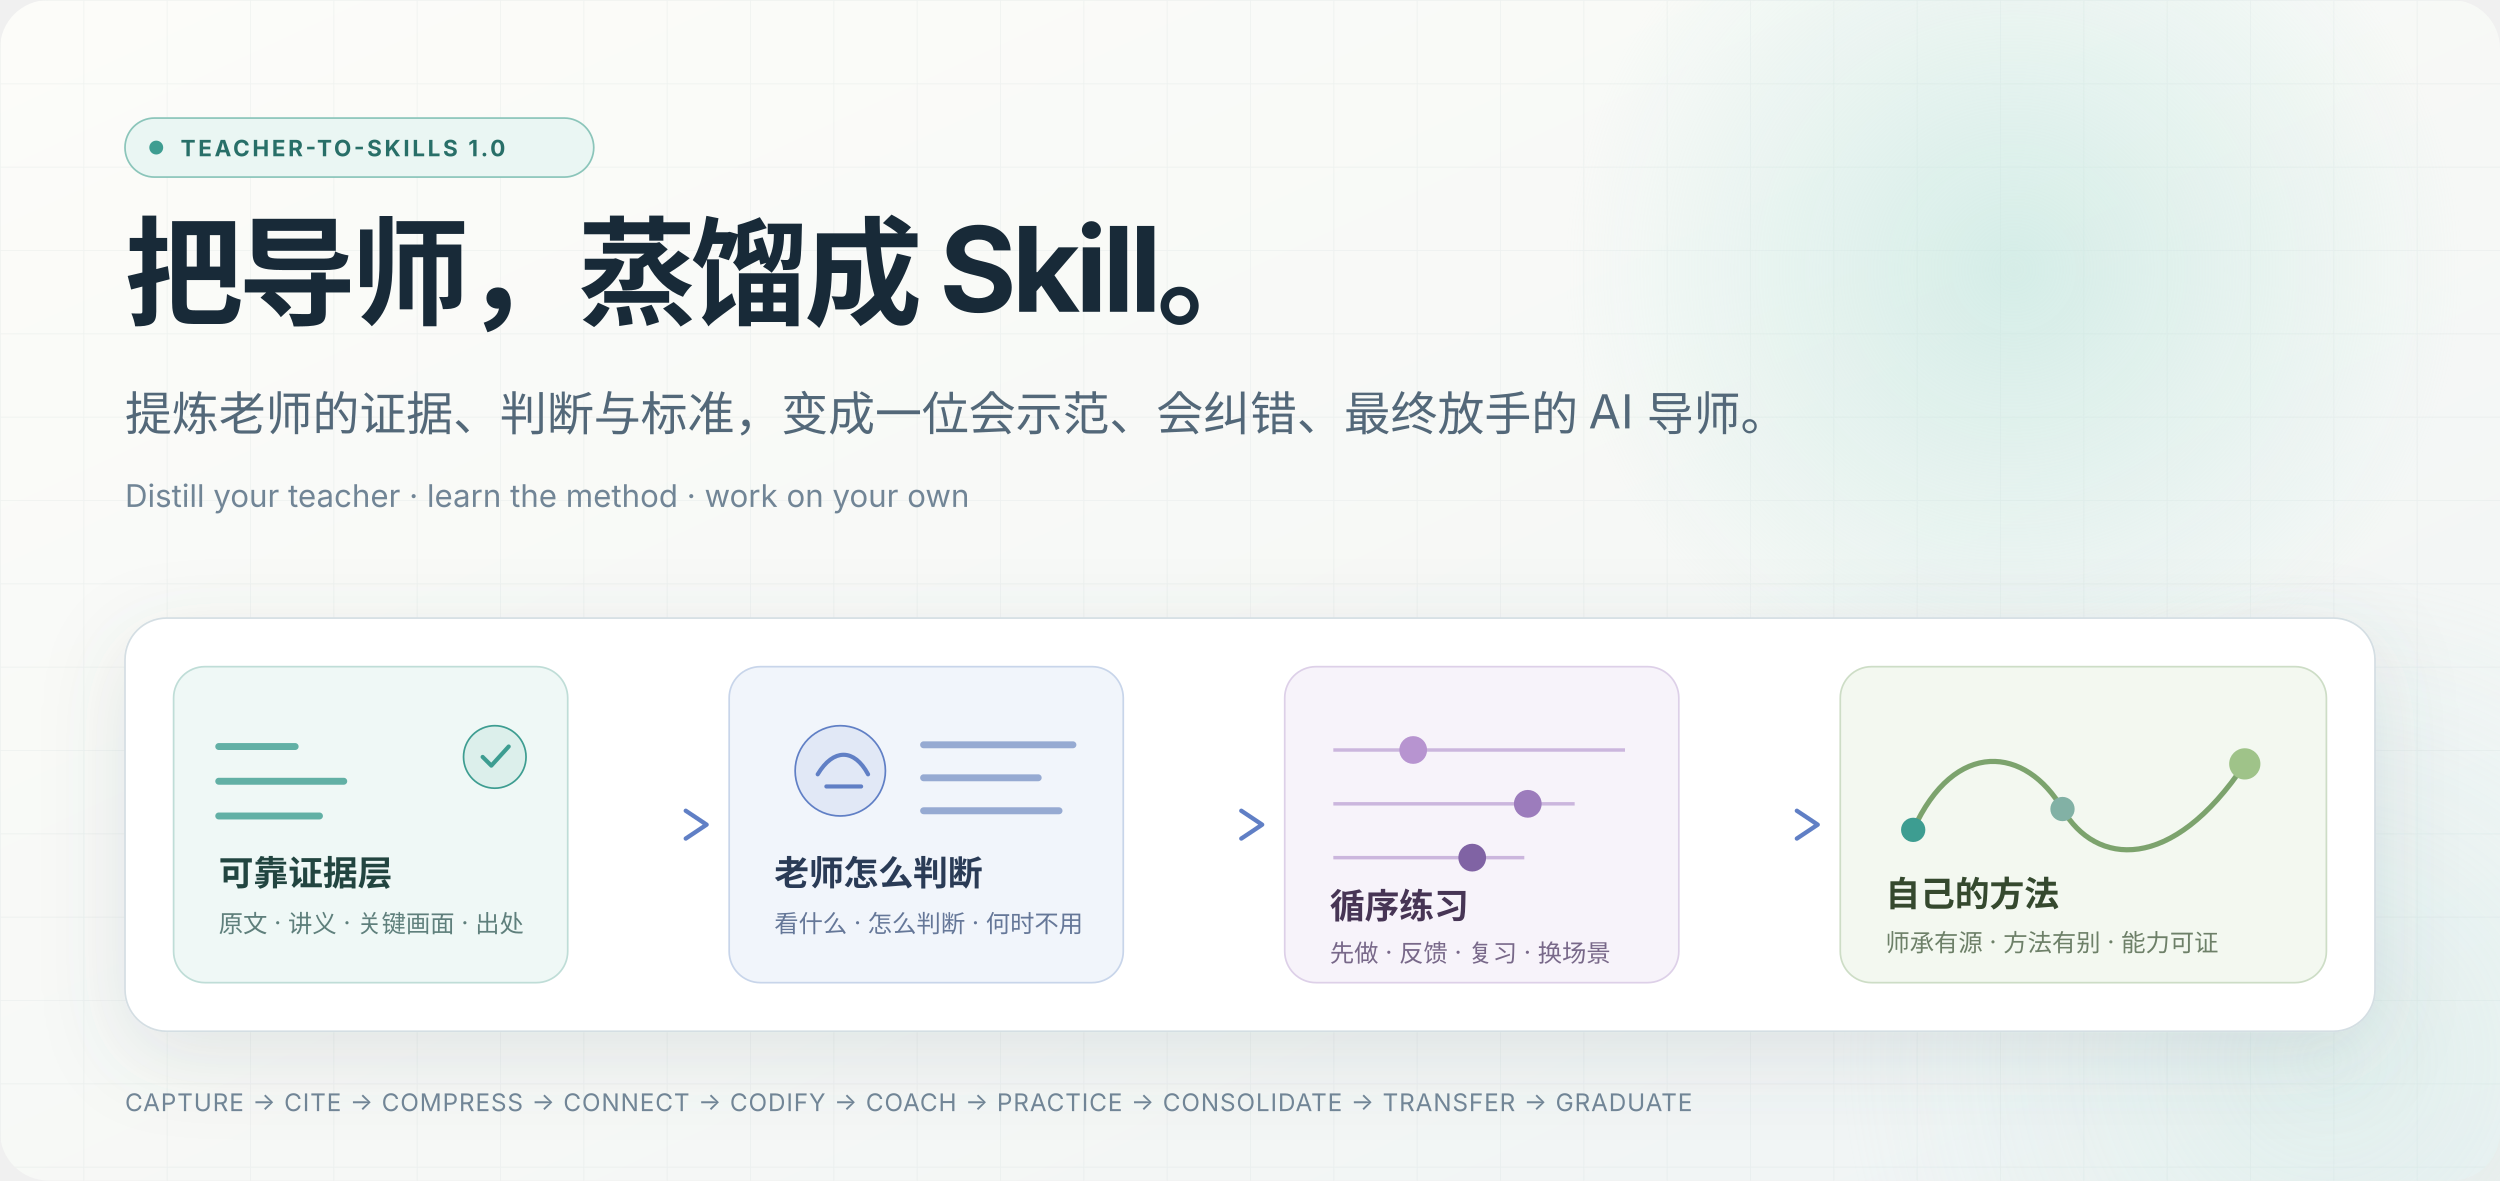
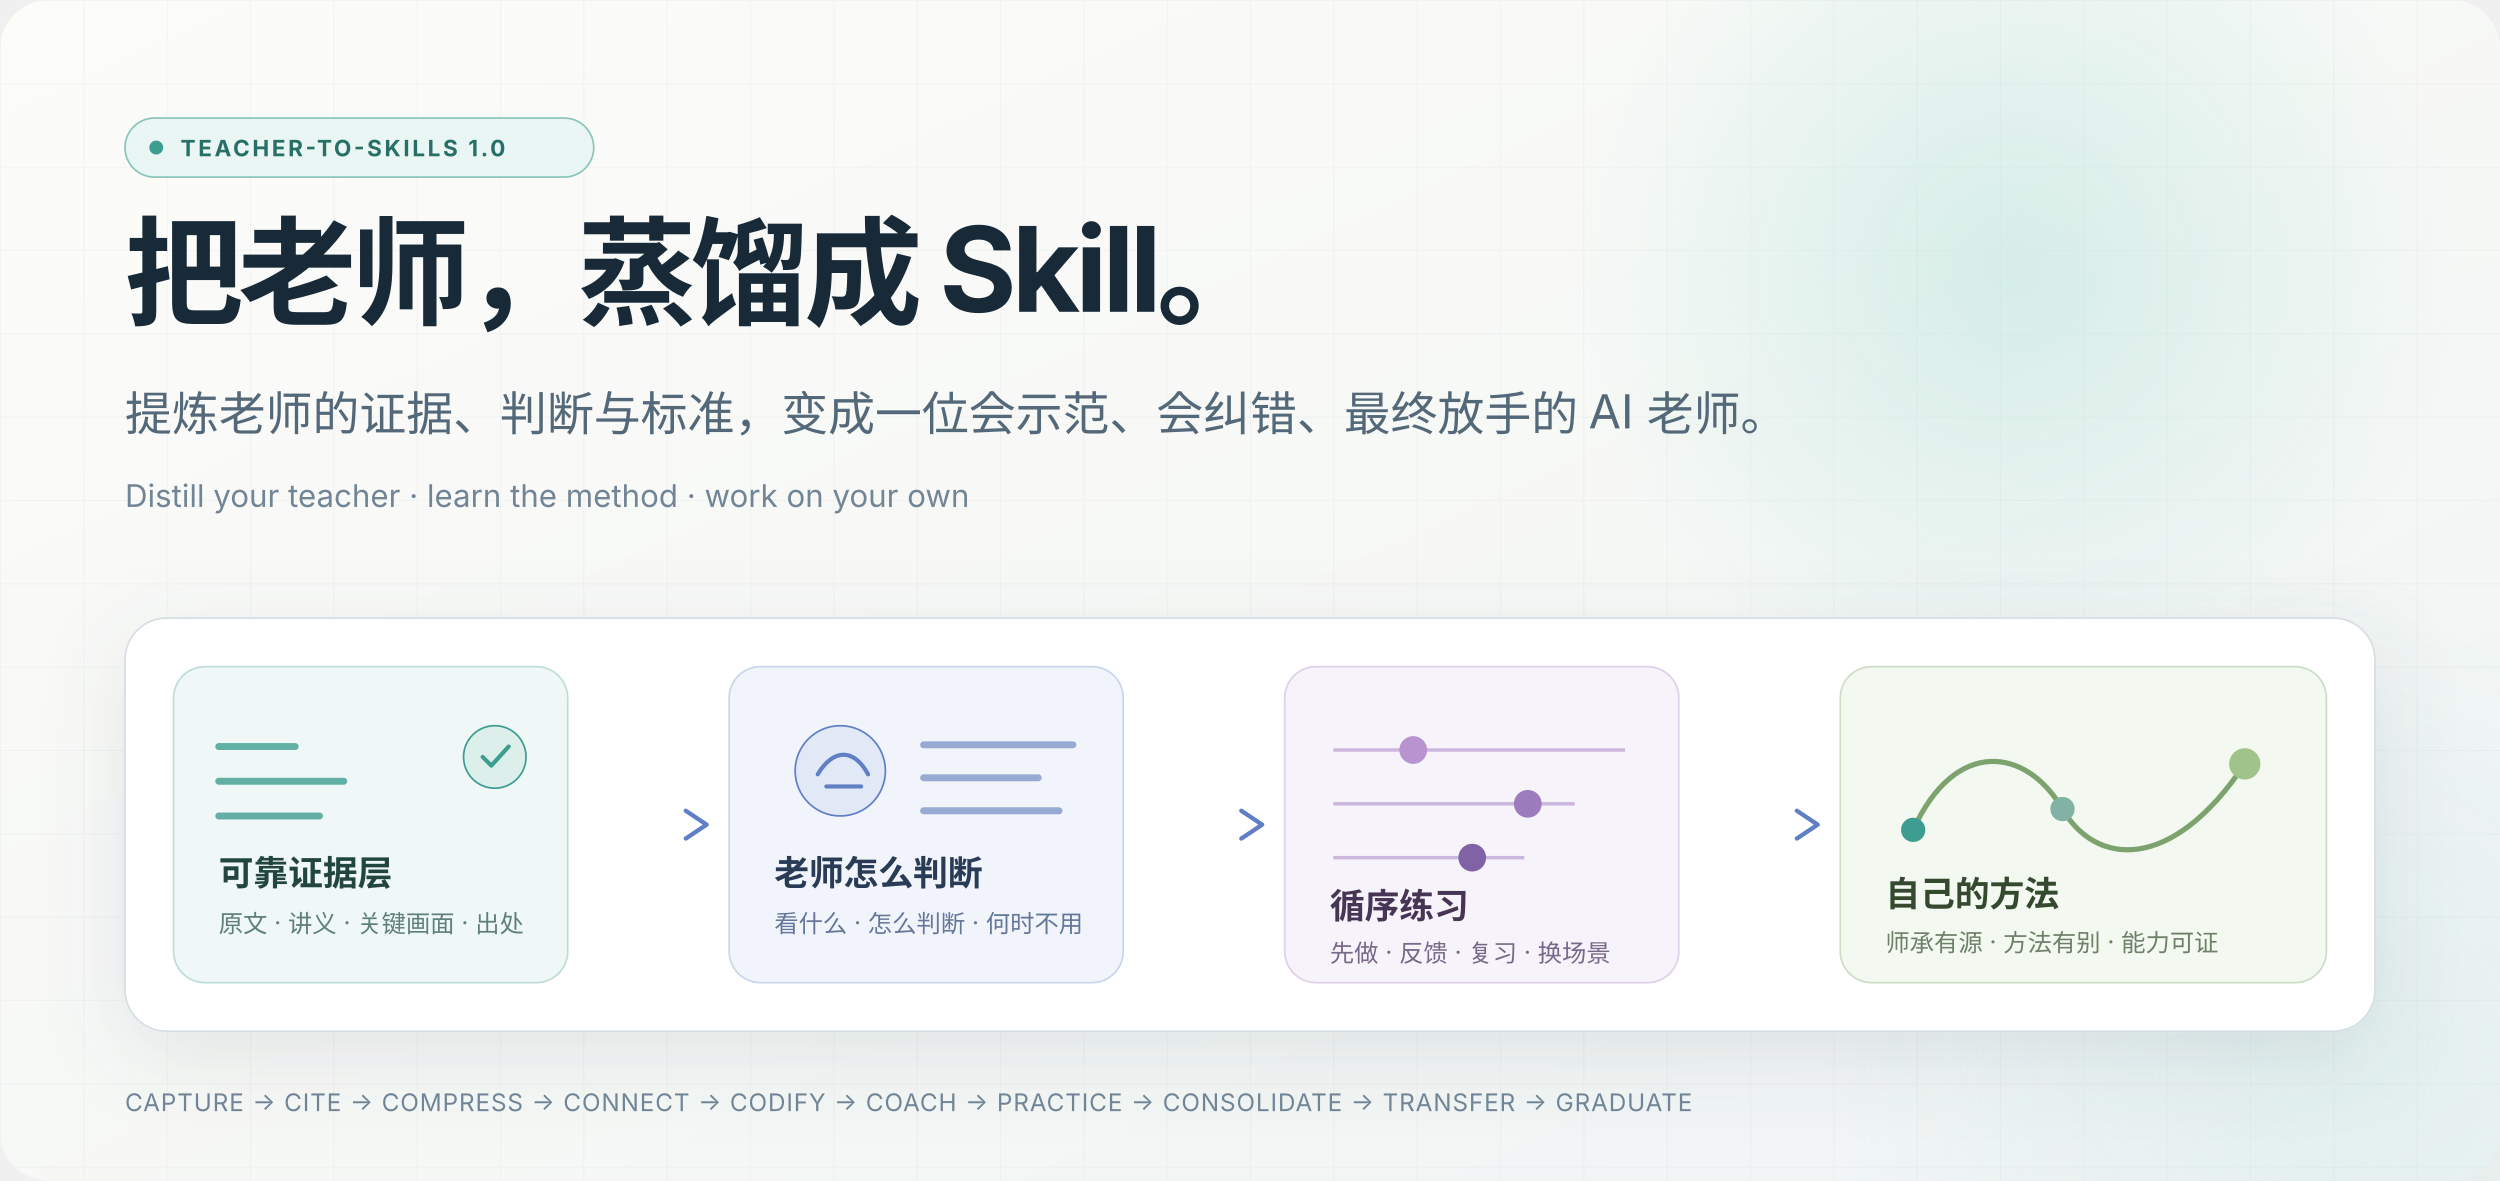
<svg xmlns="http://www.w3.org/2000/svg" width="1440" height="680" viewBox="0 0 1440 680" role="img" aria-labelledby="title desc">
  <defs>
    <linearGradient id="bg" x1="0" y1="0" x2="1" y2="1">
      <stop offset="0" stop-color="#FCFCF9" />
      <stop offset="0.58" stop-color="#F6F8F6" />
      <stop offset="1" stop-color="#EEF3F4" />
    </linearGradient>
    <linearGradient id="signal" x1="0" y1="0" x2="1" y2="0">
      <stop offset="0" stop-color="#3E9D91" />
      <stop offset="0.52" stop-color="#607FC5" />
      <stop offset="1" stop-color="#9271B8" />
    </linearGradient>
    <radialGradient id="glow" cx="50%" cy="50%" r="50%">
      <stop offset="0" stop-color="#BDE5DD" stop-opacity="0.58" />
      <stop offset="1" stop-color="#BDE5DD" stop-opacity="0" />
    </radialGradient>
    <filter id="shadow" x="-30%" y="-30%" width="160%" height="160%">
      <feDropShadow dx="0" dy="14" stdDeviation="24" flood-color="#506474" flood-opacity="0.14" />
    </filter>
    <pattern id="grid" width="48" height="48" patternUnits="userSpaceOnUse">
      <path d="M48 0H0V48" fill="none" stroke="#78909F" stroke-opacity="0.08" />
    </pattern>
  </defs>
  <rect width="1440" height="680" rx="28" fill="url(#bg)" />
  <rect width="1440" height="680" rx="28" fill="url(#grid)" />
  <circle cx="1160" cy="155" r="260" fill="url(#glow)" />
  <circle cx="1340" cy="610" r="280" fill="url(#glow)" opacity="0.45" />
  <g font-family="Inter, ui-sans-serif, -apple-system, BlinkMacSystemFont, 'Segoe UI', sans-serif">
    <g transform="translate(72 68)">
      <rect width="270" height="34" rx="17" fill="#EAF6F3" stroke="#8BC5BA" />
      <circle cx="18" cy="17" r="4" fill="#3E9D91" />
      <text x="32" y="22" fill="#286F68" font-size="13" font-weight="650" letter-spacing="1.5">TEACHER-TO-SKILLS 1.0</text>
    </g>
-     <text x="72" y="182" fill="#182A38" font-size="68" font-weight="720" letter-spacing="-2.8">把导师，蒸馏成 Skill。</text>
-     <text x="72" y="248" fill="#536879" font-size="27" font-weight="430">提炼老师的证据、判断与标准，变成一位会示范、会纠错、最终放手的 AI 导师。</text>
+     <text x="72" y="182" fill="#182A38" font-size="68" font-weight="720" letter-spacing="-2.8">把老师，蒸馏成 Skill。</text>
+     <text x="72" y="248" fill="#536879" font-size="27" font-weight="430">提炼老师的证据、判断与标准，变成一位会示范、会纠错、最终放手的 AI 老师。</text>
    <text x="72" y="292" fill="#718596" font-size="18">Distill your teacher · learn the method · work on your own</text>
    <g transform="translate(72 356)" filter="url(#shadow)">
      <rect width="1296" height="238" rx="24" fill="#FFFFFF" stroke="#D4DEE3" />
      <path d="M255 119H335M575 119H655M895 119H975" stroke="url(#signal)" stroke-width="2.5" stroke-linecap="round" />
      <path d="M323 111L335 119 323 127M643 111L655 119 643 127M963 111L975 119 963 127" fill="none" stroke="#607FC5" stroke-width="2.5" stroke-linecap="round" stroke-linejoin="round" />
      <g transform="translate(28 28)">
        <rect width="227" height="182" rx="18" fill="#EFF8F6" stroke="#BFDDD7" />
        <path d="M26 46H70M26 66H98M26 86H84" stroke="#3E9D91" stroke-width="4" stroke-linecap="round" opacity="0.8" />
        <circle cx="185" cy="52" r="18" fill="#DCEFEB" stroke="#3E9D91" />
        <path d="M178 52L183 57 193 46" fill="none" stroke="#3E9D91" stroke-width="2.4" stroke-linecap="round" stroke-linejoin="round" />
        <text x="26" y="126" fill="#214541" font-size="20" font-weight="650">可靠证据层</text>
        <text x="26" y="153" fill="#5E7F7B" font-size="14">原文 · 讲义 · 关键画面 · 出处</text>
      </g>
      <g transform="translate(348 28)">
        <rect width="227" height="182" rx="18" fill="#F1F5FB" stroke="#C8D5EA" />
        <circle cx="64" cy="60" r="26" fill="#E1E8F6" stroke="#607FC5" />
        <path d="M51 62C60 47 72 47 80 62M56 69H76" fill="none" stroke="#607FC5" stroke-width="2.4" stroke-linecap="round" />
        <path d="M112 45H198M112 64H178M112 83H190" stroke="#7891C4" stroke-width="4" stroke-linecap="round" opacity="0.75" />
        <text x="26" y="126" fill="#293B57" font-size="20" font-weight="650">老师怎么判断</text>
        <text x="26" y="153" fill="#657798" font-size="14">看什么 · 怎么判断 · 何时不用</text>
      </g>
      <g transform="translate(668 28)">
        <rect width="227" height="182" rx="18" fill="#F7F3FA" stroke="#DDD0E8" />
        <path d="M28 48H196M28 79H167M28 110H138" stroke="#A783C4" stroke-width="2" stroke-opacity="0.55" />
        <circle cx="74" cy="48" r="8" fill="#B794D0" />
        <circle cx="140" cy="79" r="8" fill="#9C7BBC" />
        <circle cx="108" cy="110" r="8" fill="#8063A4" />
        <text x="26" y="145" fill="#463455" font-size="20" font-weight="650">循序练习</text>
        <text x="26" y="170" fill="#786889" font-size="14">先做 · 反馈 · 复习 · 换场景</text>
      </g>
      <g transform="translate(988 28)">
        <rect width="280" height="182" rx="18" fill="#F3F8F0" stroke="#CDDDC6" />
        <path d="M42 94C66 41 107 46 128 82C147 115 191 119 233 56" fill="none" stroke="#7CA36D" stroke-width="3" stroke-linecap="round" />
        <circle cx="42" cy="94" r="7" fill="#3E9D91" />
        <circle cx="128" cy="82" r="7" fill="#82B1A5" />
        <circle cx="233" cy="56" r="9" fill="#9FC389" />
        <text x="26" y="138" fill="#34492F" font-size="20" font-weight="650">自己的方法</text>
        <text x="26" y="164" fill="#6D8068" font-size="14">师承有源 · 方法有别 · 能力可证</text>
      </g>
    </g>
    <text x="72" y="640" fill="#718596" font-size="14" letter-spacing="0.5">CAPTURE → CITE → COMPRESS → CONNECT → CODIFY → COACH → PRACTICE → CONSOLIDATE → TRANSFER → GRADUATE</text>
  </g>
</svg>
